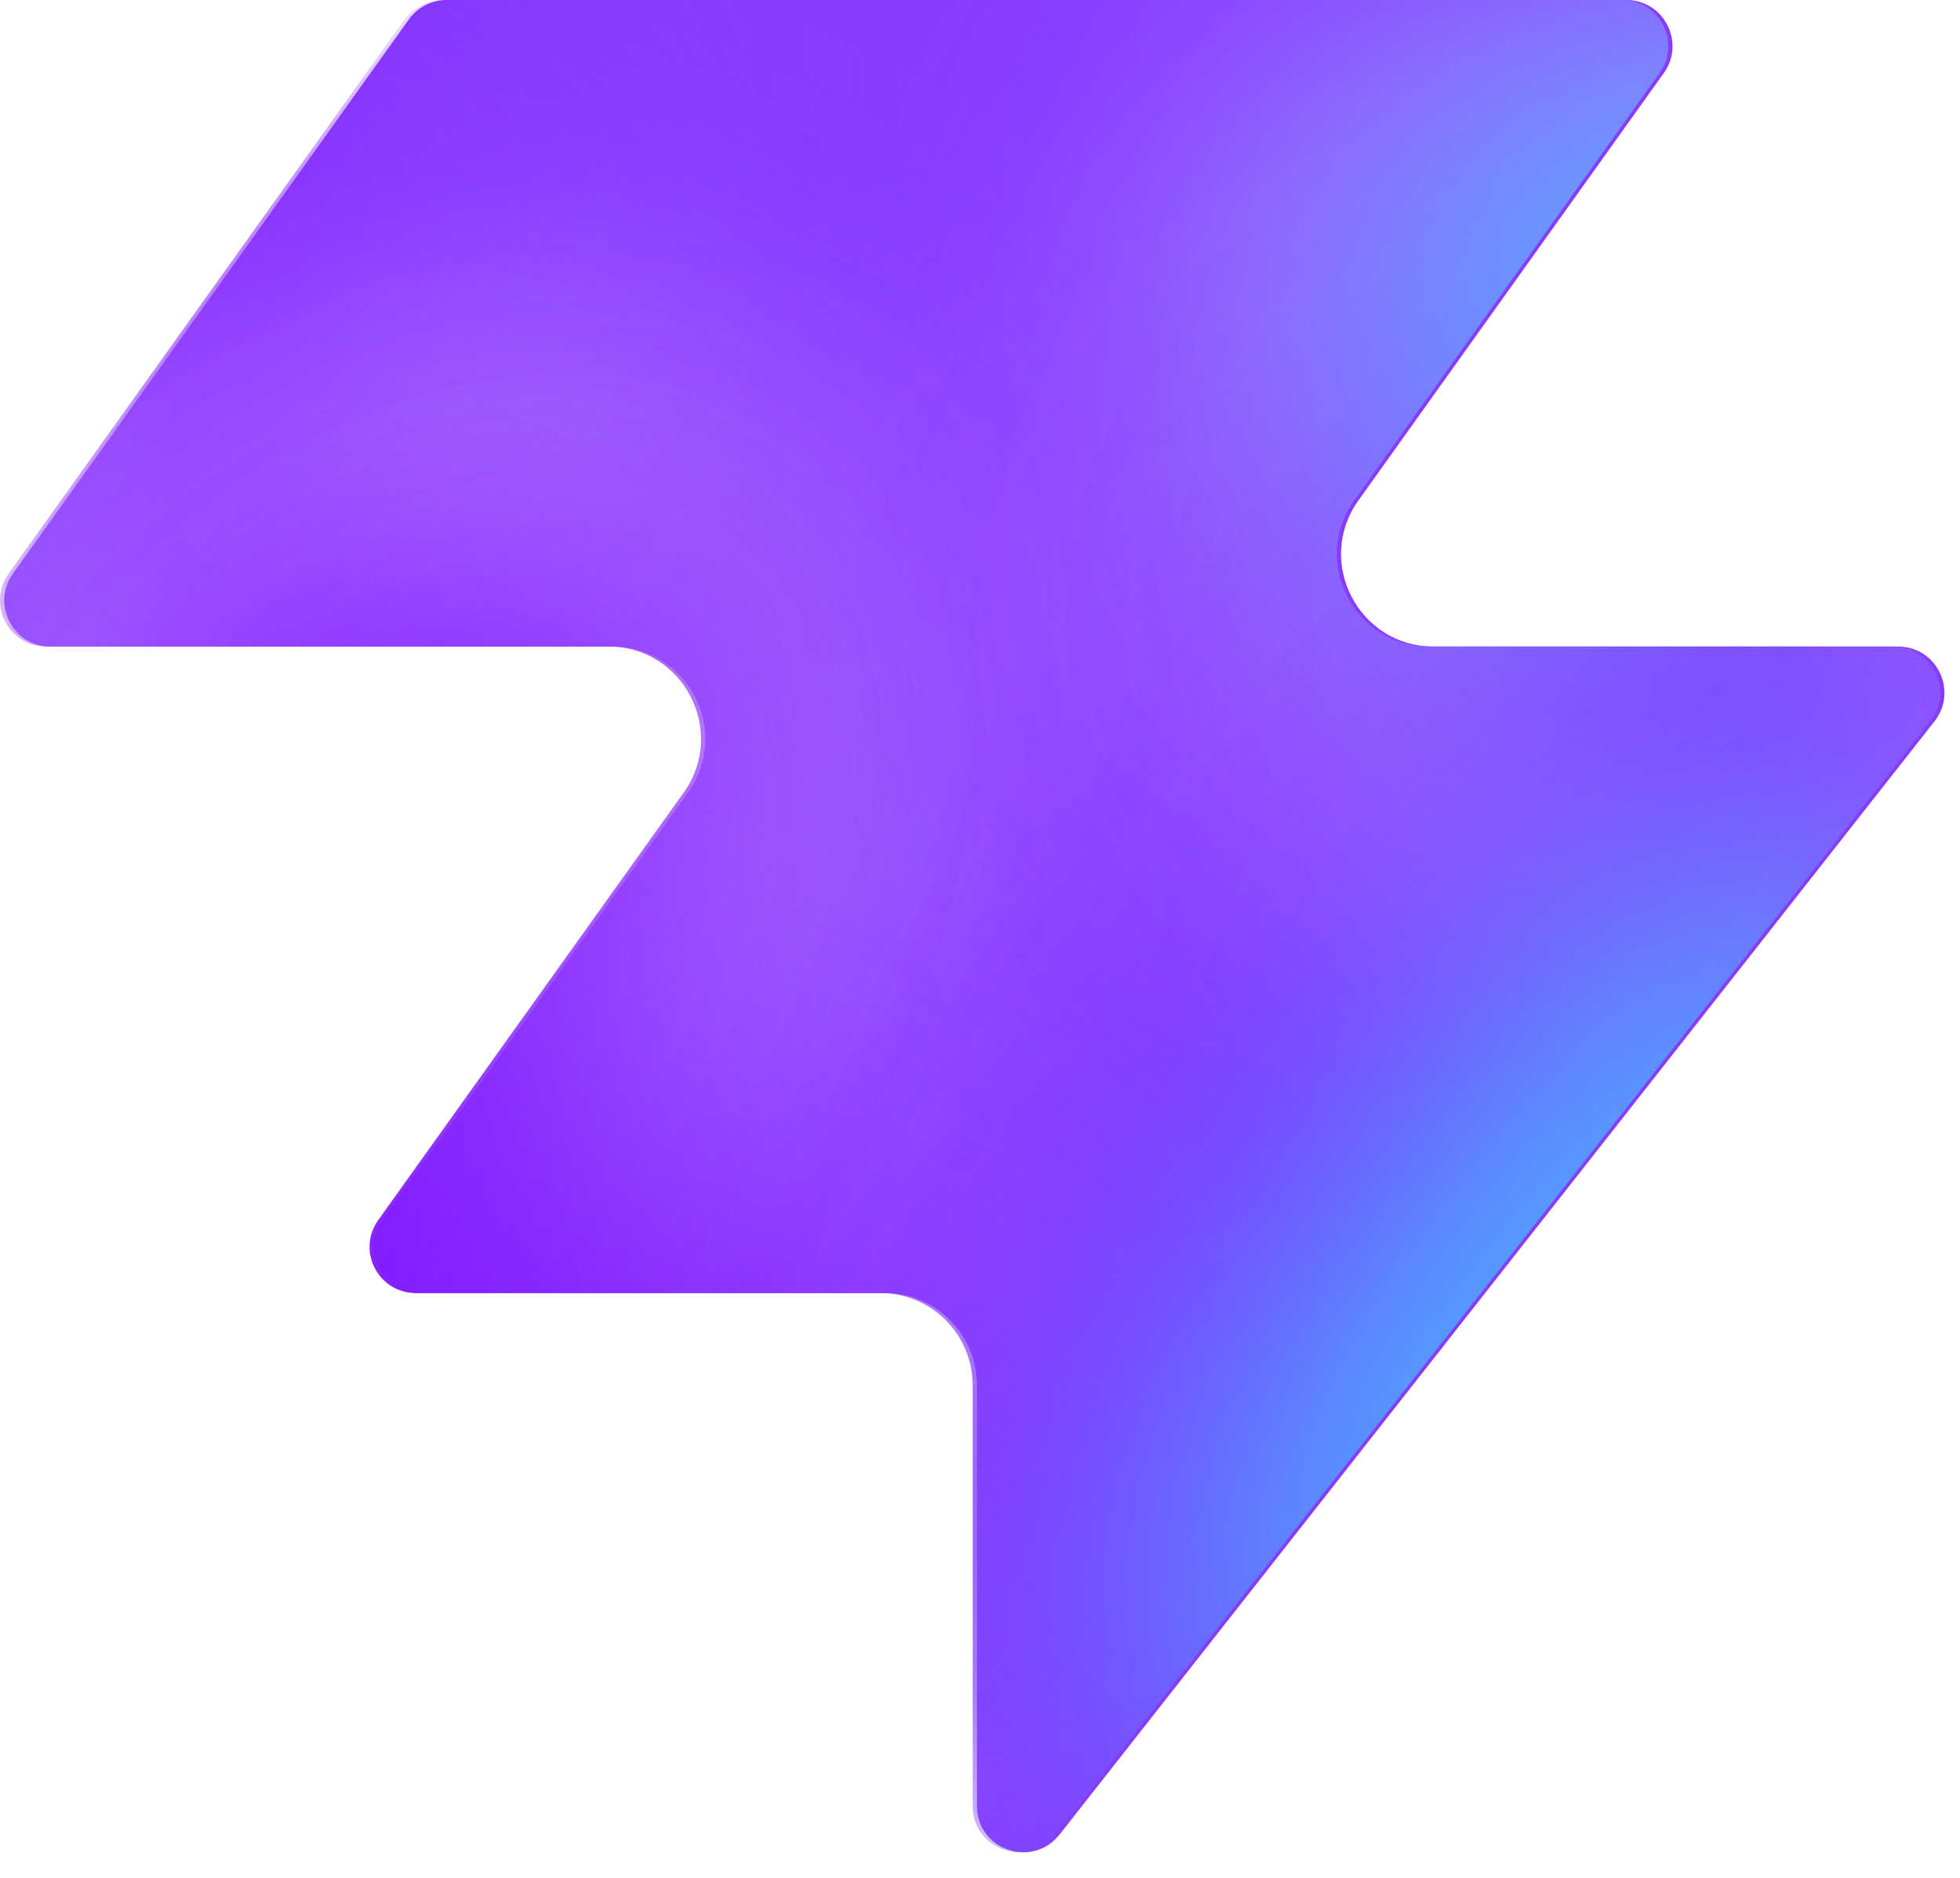
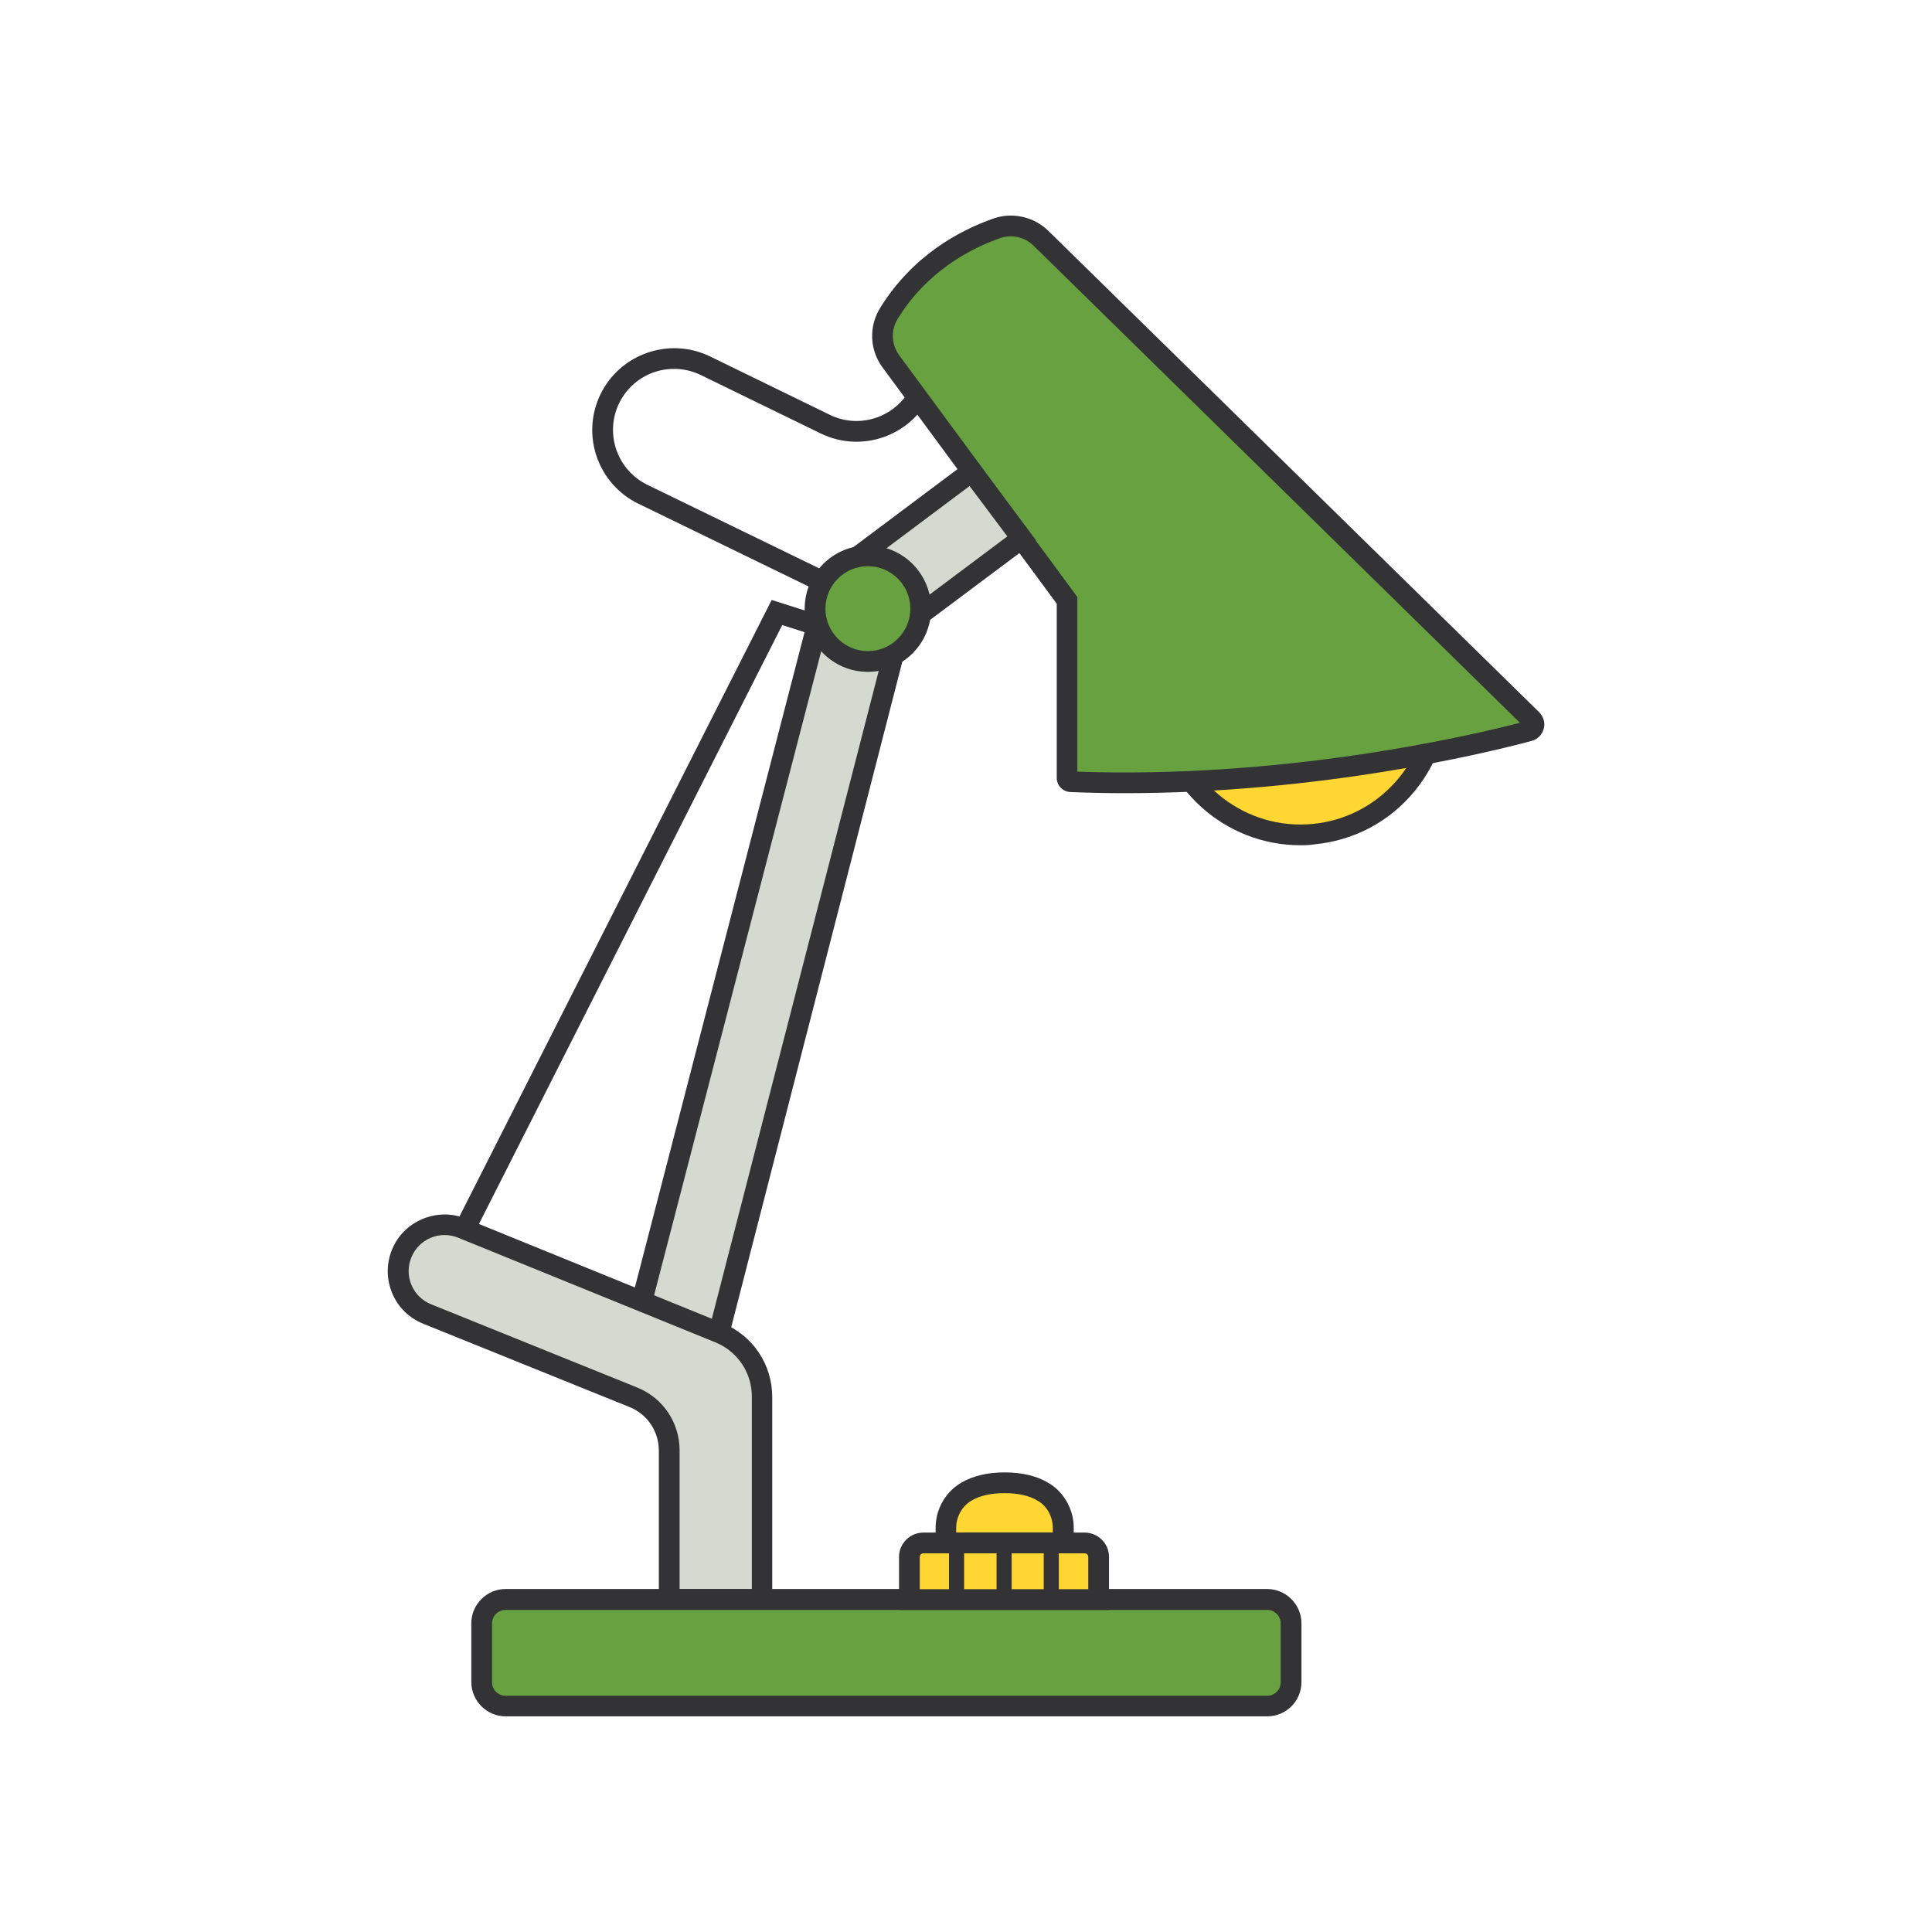
- <svg xmlns="http://www.w3.org/2000/svg" width="48" height="46" fill="none" viewBox="0 0 48 46">
-   <path fill="#863bff" d="M25.946 44.938c-.664.845-2.021.375-2.021-.698V33.937a2.26 2.26 0 0 0-2.262-2.262H10.287c-.92 0-1.456-1.04-.92-1.788l7.48-10.471c1.07-1.497 0-3.578-1.842-3.578H1.237c-.92 0-1.456-1.04-.92-1.788L10.013.474c.214-.297.556-.474.92-.474h28.894c.92 0 1.456 1.04.92 1.788l-7.48 10.471c-1.07 1.498 0 3.579 1.842 3.579h11.377c.943 0 1.473 1.088.89 1.83L25.947 44.94z" style="fill:#863bff;fill:color(display-p3 .525 .23 1);fill-opacity:1" />
-   <mask id="a" width="48" height="46" x="0" y="0" maskUnits="userSpaceOnUse" style="mask-type:alpha">
-     <path fill="#000" d="M25.842 44.938c-.664.844-2.021.375-2.021-.698V33.937a2.26 2.26 0 0 0-2.262-2.262H10.183c-.92 0-1.456-1.04-.92-1.788l7.48-10.471c1.07-1.498 0-3.579-1.842-3.579H1.133c-.92 0-1.456-1.04-.92-1.787L9.91.473c.214-.297.556-.474.92-.474h28.894c.92 0 1.456 1.04.92 1.788l-7.48 10.471c-1.07 1.498 0 3.578 1.842 3.578h11.377c.943 0 1.473 1.088.89 1.832L25.843 44.94z" style="fill:#000;fill-opacity:1" />
-   </mask>
-   <g mask="url(#a)">
-     <g filter="url(#b)">
-       <ellipse cx="5.508" cy="14.704" fill="#ede6ff" rx="5.508" ry="14.704" style="fill:#ede6ff;fill:color(display-p3 .927 .903 1);fill-opacity:1" transform="matrix(.00324 1 1 -.00324 -4.47 31.516)" />
-     </g>
-     <g filter="url(#c)">
-       <ellipse cx="10.399" cy="29.851" fill="#ede6ff" rx="10.399" ry="29.851" style="fill:#ede6ff;fill:color(display-p3 .927 .903 1);fill-opacity:1" transform="matrix(.00324 1 1 -.00324 -39.328 7.883)" />
-     </g>
-     <g filter="url(#d)">
-       <ellipse cx="5.508" cy="30.487" fill="#7e14ff" rx="5.508" ry="30.487" style="fill:#7e14ff;fill:color(display-p3 .492 .077 1);fill-opacity:1" transform="rotate(89.814 -25.913 -14.639)scale(1 -1)" />
-     </g>
-     <g filter="url(#e)">
-       <ellipse cx="5.508" cy="30.599" fill="#7e14ff" rx="5.508" ry="30.599" style="fill:#7e14ff;fill:color(display-p3 .492 .077 1);fill-opacity:1" transform="rotate(89.814 -32.644 -3.334)scale(1 -1)" />
-     </g>
-     <g filter="url(#f)">
-       <ellipse cx="5.508" cy="30.599" fill="#7e14ff" rx="5.508" ry="30.599" style="fill:#7e14ff;fill:color(display-p3 .492 .077 1);fill-opacity:1" transform="matrix(.00324 1 1 -.00324 -34.34 30.47)" />
-     </g>
-     <g filter="url(#g)">
-       <ellipse cx="14.072" cy="22.078" fill="#ede6ff" rx="14.072" ry="22.078" style="fill:#ede6ff;fill:color(display-p3 .927 .903 1);fill-opacity:1" transform="rotate(93.35 24.506 48.493)scale(-1 1)" />
-     </g>
-     <g filter="url(#h)">
-       <ellipse cx="3.47" cy="21.501" fill="#7e14ff" rx="3.47" ry="21.501" style="fill:#7e14ff;fill:color(display-p3 .492 .077 1);fill-opacity:1" transform="rotate(89.009 28.708 47.59)scale(-1 1)" />
-     </g>
-     <g filter="url(#i)">
-       <ellipse cx="3.47" cy="21.501" fill="#7e14ff" rx="3.47" ry="21.501" style="fill:#7e14ff;fill:color(display-p3 .492 .077 1);fill-opacity:1" transform="rotate(89.009 28.708 47.59)scale(-1 1)" />
-     </g>
-     <g filter="url(#j)">
-       <ellipse cx=".387" cy="8.972" fill="#7e14ff" rx="4.407" ry="29.108" style="fill:#7e14ff;fill:color(display-p3 .492 .077 1);fill-opacity:1" transform="rotate(39.51 .387 8.972)" />
-     </g>
-     <g filter="url(#k)">
-       <ellipse cx="47.523" cy="-6.092" fill="#7e14ff" rx="4.407" ry="29.108" style="fill:#7e14ff;fill:color(display-p3 .492 .077 1);fill-opacity:1" transform="rotate(37.892 47.523 -6.092)" />
-     </g>
-     <g filter="url(#l)">
-       <ellipse cx="41.412" cy="6.333" fill="#47bfff" rx="5.971" ry="9.665" style="fill:#47bfff;fill:color(display-p3 .28 .748 1);fill-opacity:1" transform="rotate(37.892 41.412 6.333)" />
-     </g>
-     <g filter="url(#m)">
-       <ellipse cx="-1.879" cy="38.332" fill="#7e14ff" rx="4.407" ry="29.108" style="fill:#7e14ff;fill:color(display-p3 .492 .077 1);fill-opacity:1" transform="rotate(37.892 -1.88 38.332)" />
-     </g>
-     <g filter="url(#n)">
-       <ellipse cx="-1.879" cy="38.332" fill="#7e14ff" rx="4.407" ry="29.108" style="fill:#7e14ff;fill:color(display-p3 .492 .077 1);fill-opacity:1" transform="rotate(37.892 -1.88 38.332)" />
-     </g>
-     <g filter="url(#o)">
-       <ellipse cx="35.651" cy="29.907" fill="#7e14ff" rx="4.407" ry="29.108" style="fill:#7e14ff;fill:color(display-p3 .492 .077 1);fill-opacity:1" transform="rotate(37.892 35.651 29.907)" />
-     </g>
-     <g filter="url(#p)">
-       <ellipse cx="38.418" cy="32.4" fill="#47bfff" rx="5.971" ry="15.297" style="fill:#47bfff;fill:color(display-p3 .28 .748 1);fill-opacity:1" transform="rotate(37.892 38.418 32.4)" />
-     </g>
-   </g>
-   <defs>
-     <filter id="b" width="60.045" height="41.654" x="-19.77" y="16.149" color-interpolation-filters="sRGB" filterUnits="userSpaceOnUse">
-       <feFlood flood-opacity="0" result="BackgroundImageFix" />
-       <feBlend in="SourceGraphic" in2="BackgroundImageFix" result="shape" />
-       <feGaussianBlur result="effect1_foregroundBlur_2002_17158" stdDeviation="7.659" />
-     </filter>
-     <filter id="c" width="90.34" height="51.437" x="-54.613" y="-7.533" color-interpolation-filters="sRGB" filterUnits="userSpaceOnUse">
-       <feFlood flood-opacity="0" result="BackgroundImageFix" />
-       <feBlend in="SourceGraphic" in2="BackgroundImageFix" result="shape" />
-       <feGaussianBlur result="effect1_foregroundBlur_2002_17158" stdDeviation="7.659" />
-     </filter>
-     <filter id="d" width="79.355" height="29.4" x="-49.64" y="2.03" color-interpolation-filters="sRGB" filterUnits="userSpaceOnUse">
-       <feFlood flood-opacity="0" result="BackgroundImageFix" />
-       <feBlend in="SourceGraphic" in2="BackgroundImageFix" result="shape" />
-       <feGaussianBlur result="effect1_foregroundBlur_2002_17158" stdDeviation="4.596" />
-     </filter>
-     <filter id="e" width="79.579" height="29.4" x="-45.045" y="20.029" color-interpolation-filters="sRGB" filterUnits="userSpaceOnUse">
-       <feFlood flood-opacity="0" result="BackgroundImageFix" />
-       <feBlend in="SourceGraphic" in2="BackgroundImageFix" result="shape" />
-       <feGaussianBlur result="effect1_foregroundBlur_2002_17158" stdDeviation="4.596" />
-     </filter>
-     <filter id="f" width="79.579" height="29.4" x="-43.513" y="21.178" color-interpolation-filters="sRGB" filterUnits="userSpaceOnUse">
-       <feFlood flood-opacity="0" result="BackgroundImageFix" />
-       <feBlend in="SourceGraphic" in2="BackgroundImageFix" result="shape" />
-       <feGaussianBlur result="effect1_foregroundBlur_2002_17158" stdDeviation="4.596" />
-     </filter>
-     <filter id="g" width="74.749" height="58.852" x="15.756" y="-17.901" color-interpolation-filters="sRGB" filterUnits="userSpaceOnUse">
-       <feFlood flood-opacity="0" result="BackgroundImageFix" />
-       <feBlend in="SourceGraphic" in2="BackgroundImageFix" result="shape" />
-       <feGaussianBlur result="effect1_foregroundBlur_2002_17158" stdDeviation="7.659" />
-     </filter>
-     <filter id="h" width="61.377" height="25.362" x="23.548" y="2.284" color-interpolation-filters="sRGB" filterUnits="userSpaceOnUse">
-       <feFlood flood-opacity="0" result="BackgroundImageFix" />
-       <feBlend in="SourceGraphic" in2="BackgroundImageFix" result="shape" />
-       <feGaussianBlur result="effect1_foregroundBlur_2002_17158" stdDeviation="4.596" />
-     </filter>
-     <filter id="i" width="61.377" height="25.362" x="23.548" y="2.284" color-interpolation-filters="sRGB" filterUnits="userSpaceOnUse">
-       <feFlood flood-opacity="0" result="BackgroundImageFix" />
-       <feBlend in="SourceGraphic" in2="BackgroundImageFix" result="shape" />
-       <feGaussianBlur result="effect1_foregroundBlur_2002_17158" stdDeviation="4.596" />
-     </filter>
-     <filter id="j" width="56.045" height="63.649" x="-27.636" y="-22.853" color-interpolation-filters="sRGB" filterUnits="userSpaceOnUse">
-       <feFlood flood-opacity="0" result="BackgroundImageFix" />
-       <feBlend in="SourceGraphic" in2="BackgroundImageFix" result="shape" />
-       <feGaussianBlur result="effect1_foregroundBlur_2002_17158" stdDeviation="4.596" />
-     </filter>
-     <filter id="k" width="54.814" height="64.646" x="20.116" y="-38.415" color-interpolation-filters="sRGB" filterUnits="userSpaceOnUse">
-       <feFlood flood-opacity="0" result="BackgroundImageFix" />
-       <feBlend in="SourceGraphic" in2="BackgroundImageFix" result="shape" />
-       <feGaussianBlur result="effect1_foregroundBlur_2002_17158" stdDeviation="4.596" />
-     </filter>
-     <filter id="l" width="33.541" height="35.313" x="24.641" y="-11.323" color-interpolation-filters="sRGB" filterUnits="userSpaceOnUse">
-       <feFlood flood-opacity="0" result="BackgroundImageFix" />
-       <feBlend in="SourceGraphic" in2="BackgroundImageFix" result="shape" />
-       <feGaussianBlur result="effect1_foregroundBlur_2002_17158" stdDeviation="4.596" />
-     </filter>
-     <filter id="m" width="54.814" height="64.646" x="-29.286" y="6.009" color-interpolation-filters="sRGB" filterUnits="userSpaceOnUse">
-       <feFlood flood-opacity="0" result="BackgroundImageFix" />
-       <feBlend in="SourceGraphic" in2="BackgroundImageFix" result="shape" />
-       <feGaussianBlur result="effect1_foregroundBlur_2002_17158" stdDeviation="4.596" />
-     </filter>
-     <filter id="n" width="54.814" height="64.646" x="-29.286" y="6.009" color-interpolation-filters="sRGB" filterUnits="userSpaceOnUse">
-       <feFlood flood-opacity="0" result="BackgroundImageFix" />
-       <feBlend in="SourceGraphic" in2="BackgroundImageFix" result="shape" />
-       <feGaussianBlur result="effect1_foregroundBlur_2002_17158" stdDeviation="4.596" />
-     </filter>
-     <filter id="o" width="54.814" height="64.646" x="8.244" y="-2.416" color-interpolation-filters="sRGB" filterUnits="userSpaceOnUse">
-       <feFlood flood-opacity="0" result="BackgroundImageFix" />
-       <feBlend in="SourceGraphic" in2="BackgroundImageFix" result="shape" />
-       <feGaussianBlur result="effect1_foregroundBlur_2002_17158" stdDeviation="4.596" />
-     </filter>
-     <filter id="p" width="39.409" height="43.623" x="18.713" y="10.588" color-interpolation-filters="sRGB" filterUnits="userSpaceOnUse">
-       <feFlood flood-opacity="0" result="BackgroundImageFix" />
-       <feBlend in="SourceGraphic" in2="BackgroundImageFix" result="shape" />
-       <feGaussianBlur result="effect1_foregroundBlur_2002_17158" stdDeviation="4.596" />
-     </filter>
-   </defs>
+ <svg xmlns="http://www.w3.org/2000/svg" width="800px" height="800px" viewBox="0 0 1024 1024" class="icon" version="1.1">
+   <path d="M761.9 362.5c3.9 40.1-25.5 75.8-65.5 79.7-40.1 3.9-75.8-25.5-79.7-65.5l145.2-14.2z" fill="#FFD632" />
+   <path d="M689.2 448c-39.9 0-74.1-30.4-78-70.9l-0.5-5.5 156.1-15.2 0.5 5.5c2 20.9-4.2 41.2-17.5 57.4-13.3 16.2-32.1 26.2-53 28.2-2.5 0.4-5 0.5-7.6 0.5z m-66.3-66.5c6.1 34.2 37.7 58.6 72.9 55.2 35.2-3.4 61.5-33.4 60.9-68.1l-133.8 12.9zM432.8 312.9L338.4 267c-21.5-10.4-30.6-36.3-20.2-57.9 10.4-21.5 36.3-30.6 57.9-20.3l63.8 31.1c16 7.8 35.4 1 43.2-15l9.9 4.8c-10.4 21.5-36.4 30.5-57.9 20.1l-63.8-31.1c-7.8-3.7-16.5-4.2-24.7-1.4-8.2 2.9-14.7 8.7-18.5 16.5-7.7 16.1-1 35.4 15.1 43.2l94.4 45.9-4.8 10z" fill="#333336" />
+   <path d="M565.5 412.3v-94.1l-93.3-126.6c-5.5-7.5-6-17.5-1.1-25.4 16.8-27.2 41.7-39.7 57.2-45.1 8.1-2.9 17.2-0.8 23.4 5.3l260.2 255.2c2 1.9 1.1 5.3-1.6 6-25.4 6.7-127.7 31.4-242.8 26.8-1.1-0.1-2-1-2-2.1z" fill="#68A240" />
+   <path d="M596.2 420.4c-9.5 0-19.2-0.2-28.9-0.6-4.1-0.2-7.2-3.5-7.2-7.5V320l-92.3-125.2c-6.9-9.3-7.4-21.7-1.3-31.6 17.2-27.8 42.1-41.1 60.1-47.4 10-3.5 21.4-0.9 29 6.5l260.2 255.2c2.3 2.3 3.3 5.7 2.4 8.8-0.8 3.1-3.3 5.6-6.4 6.4-26.1 7-113.1 27.7-215.6 27.7zM571 409c107.8 3.7 203-17.8 234.6-25.9L547.8 130.2c-4.7-4.6-11.6-6.1-17.7-4-16.2 5.7-38.9 17.8-54.3 42.8-3.7 6-3.4 13.5 0.8 19.3L571 316.4V409zM240.7 674.7l-9.8-5L409 318l23 7.3-3.3 10.5-14.1-4.5z" fill="#333336" />
+   <path d="M541.6 285.4L515 249.9l-65.7 49.2c-1.2 0.9-2.3 1.9-3.3 3.1-3.3 2.3-6 5.4-7.7 9.4L338 698.1l40.6 17.8L477 333.7l64.6-48.3z" fill="#D5D9CF" />
+   <path d="M382.4 723.5l-50.8-22.2L433 309.7l0.2-0.4c2-4.5 5.1-8.4 9.1-11.3 1.1-1.2 2.4-2.3 3.7-3.3l70.1-52.5 33.1 44.3-67.4 50.4-99.4 386.6z m-37.9-28.6l30.4 13.3 97.3-377.7 61.7-46.2-20-26.7-61.3 45.9c-0.9 0.7-1.8 1.5-2.5 2.3l-0.4 0.5-0.6 0.4c-2.4 1.7-4.4 4-5.6 6.7l-99 381.5z" fill="#333336" />
+   <path d="M212.9 664.5c-5.1 12.6 1 26.9 13.6 32l109.2 44.1c11.5 4.7 19.1 15.9 19.1 28.3v78.9H404V740.3c0-14.9-9.1-28.4-22.9-34L245 650.9c-12.7-5.1-27 1-32.1 13.6z" fill="#D5D9CF" />
+   <path d="M409.4 853.3h-60.2v-84.4c0-10.3-6.1-19.4-15.7-23.2l-109.2-44.1c-7.4-3-13.3-8.7-16.4-16.1s-3.2-15.6-0.2-23c3-7.5 8.8-13.3 16.2-16.4 7.4-3.1 15.6-3.2 23-0.2L383 701.3c16 6.5 26.3 21.9 26.3 39.1v112.9z m-49.1-11h38.2v-102c0-12.8-7.6-24.1-19.5-28.9L242.8 656c-4.7-1.9-9.9-1.9-14.6 0.1-4.7 2-8.3 5.7-10.2 10.4-1.9 4.7-1.9 9.9 0.1 14.6 2 4.7 5.7 8.3 10.4 10.2l109.2 44.1c13.7 5.5 22.5 18.6 22.5 33.4v73.5z" fill="#333336" />
+   <path d="M671.6 904.2H268c-7 0-12.7-5.7-12.7-12.7v-31.1c0-7 5.7-12.7 12.7-12.7h403.6c7 0 12.7 5.7 12.7 12.7v31.1c0 7.1-5.7 12.7-12.7 12.7z" fill="#68A240" />
+   <path d="M671.6 909.7H268c-10 0-18.2-8.2-18.2-18.2v-31.1c0-10 8.2-18.2 18.2-18.2h403.6c10 0 18.2 8.2 18.2 18.2v31.1c0 10.1-8.1 18.2-18.2 18.2zM268 853.3c-4 0-7.2 3.2-7.2 7.2v31.1c0 4 3.2 7.2 7.2 7.2h403.6c4 0 7.2-3.2 7.2-7.2v-31.1c0-4-3.2-7.2-7.2-7.2H268z" fill="#333336" />
+   <path d="M460 322.6m-28 0a28 28 0 1 0 56 0 28 28 0 1 0-56 0Z" fill="#68A240" />
+   <path d="M460 356.1c-18.5 0-33.5-15-33.5-33.5s15-33.5 33.5-33.5 33.5 15 33.5 33.5-15 33.5-33.5 33.5z m0-56c-12.4 0-22.5 10.1-22.5 22.5s10.1 22.5 22.5 22.5 22.5-10.1 22.5-22.5-10.1-22.5-22.5-22.5z" fill="#333336" />
+   <path d="M563.6 809.8v8h-62.2v-8c0-7.9 4.1-15.3 10.9-19.2 4.6-2.7 11.1-4.6 20.2-4.6 9.7 0 16.4 2.2 21 5.1 6.3 4 10.1 11.2 10.1 18.7z" fill="#FFD632" />
+   <path d="M569.1 823.3h-73.2v-13.5c0-9.9 5.2-19.1 13.7-24 6.2-3.6 13.9-5.4 22.9-5.4 9.5 0 17.6 2 23.9 6 7.8 4.9 12.7 13.9 12.7 23.4v13.5z m-62.3-11H558v-2.5c0-5.8-2.9-11.2-7.5-14.1-4.6-2.9-10.6-4.3-18.1-4.3-7.1 0-13 1.3-17.4 3.9-5 2.9-8.2 8.5-8.2 14.5v2.5z" fill="#333336" />
+   <path d="M582.3 847.8H482v-22.6c0-4.1 3.3-7.4 7.4-7.4h85.5c4.1 0 7.4 3.3 7.4 7.4v22.6z" fill="#FFD632" />
+   <path d="M587.8 853.3H476.5v-28.1c0-7.1 5.8-12.9 12.9-12.9h85.5c7.1 0 12.9 5.8 12.9 12.9v28.1z m-100.3-11h89.3v-17.1c0-1.1-0.9-1.9-1.9-1.9h-85.5c-1.1 0-1.9 0.9-1.9 1.9v17.1z" fill="#333336" />
+   <path d="M503 817.8h8v30h-8zM528.2 817.8h8v30h-8zM553.2 817.8h8v30h-8z" fill="#333336" />
</svg>
